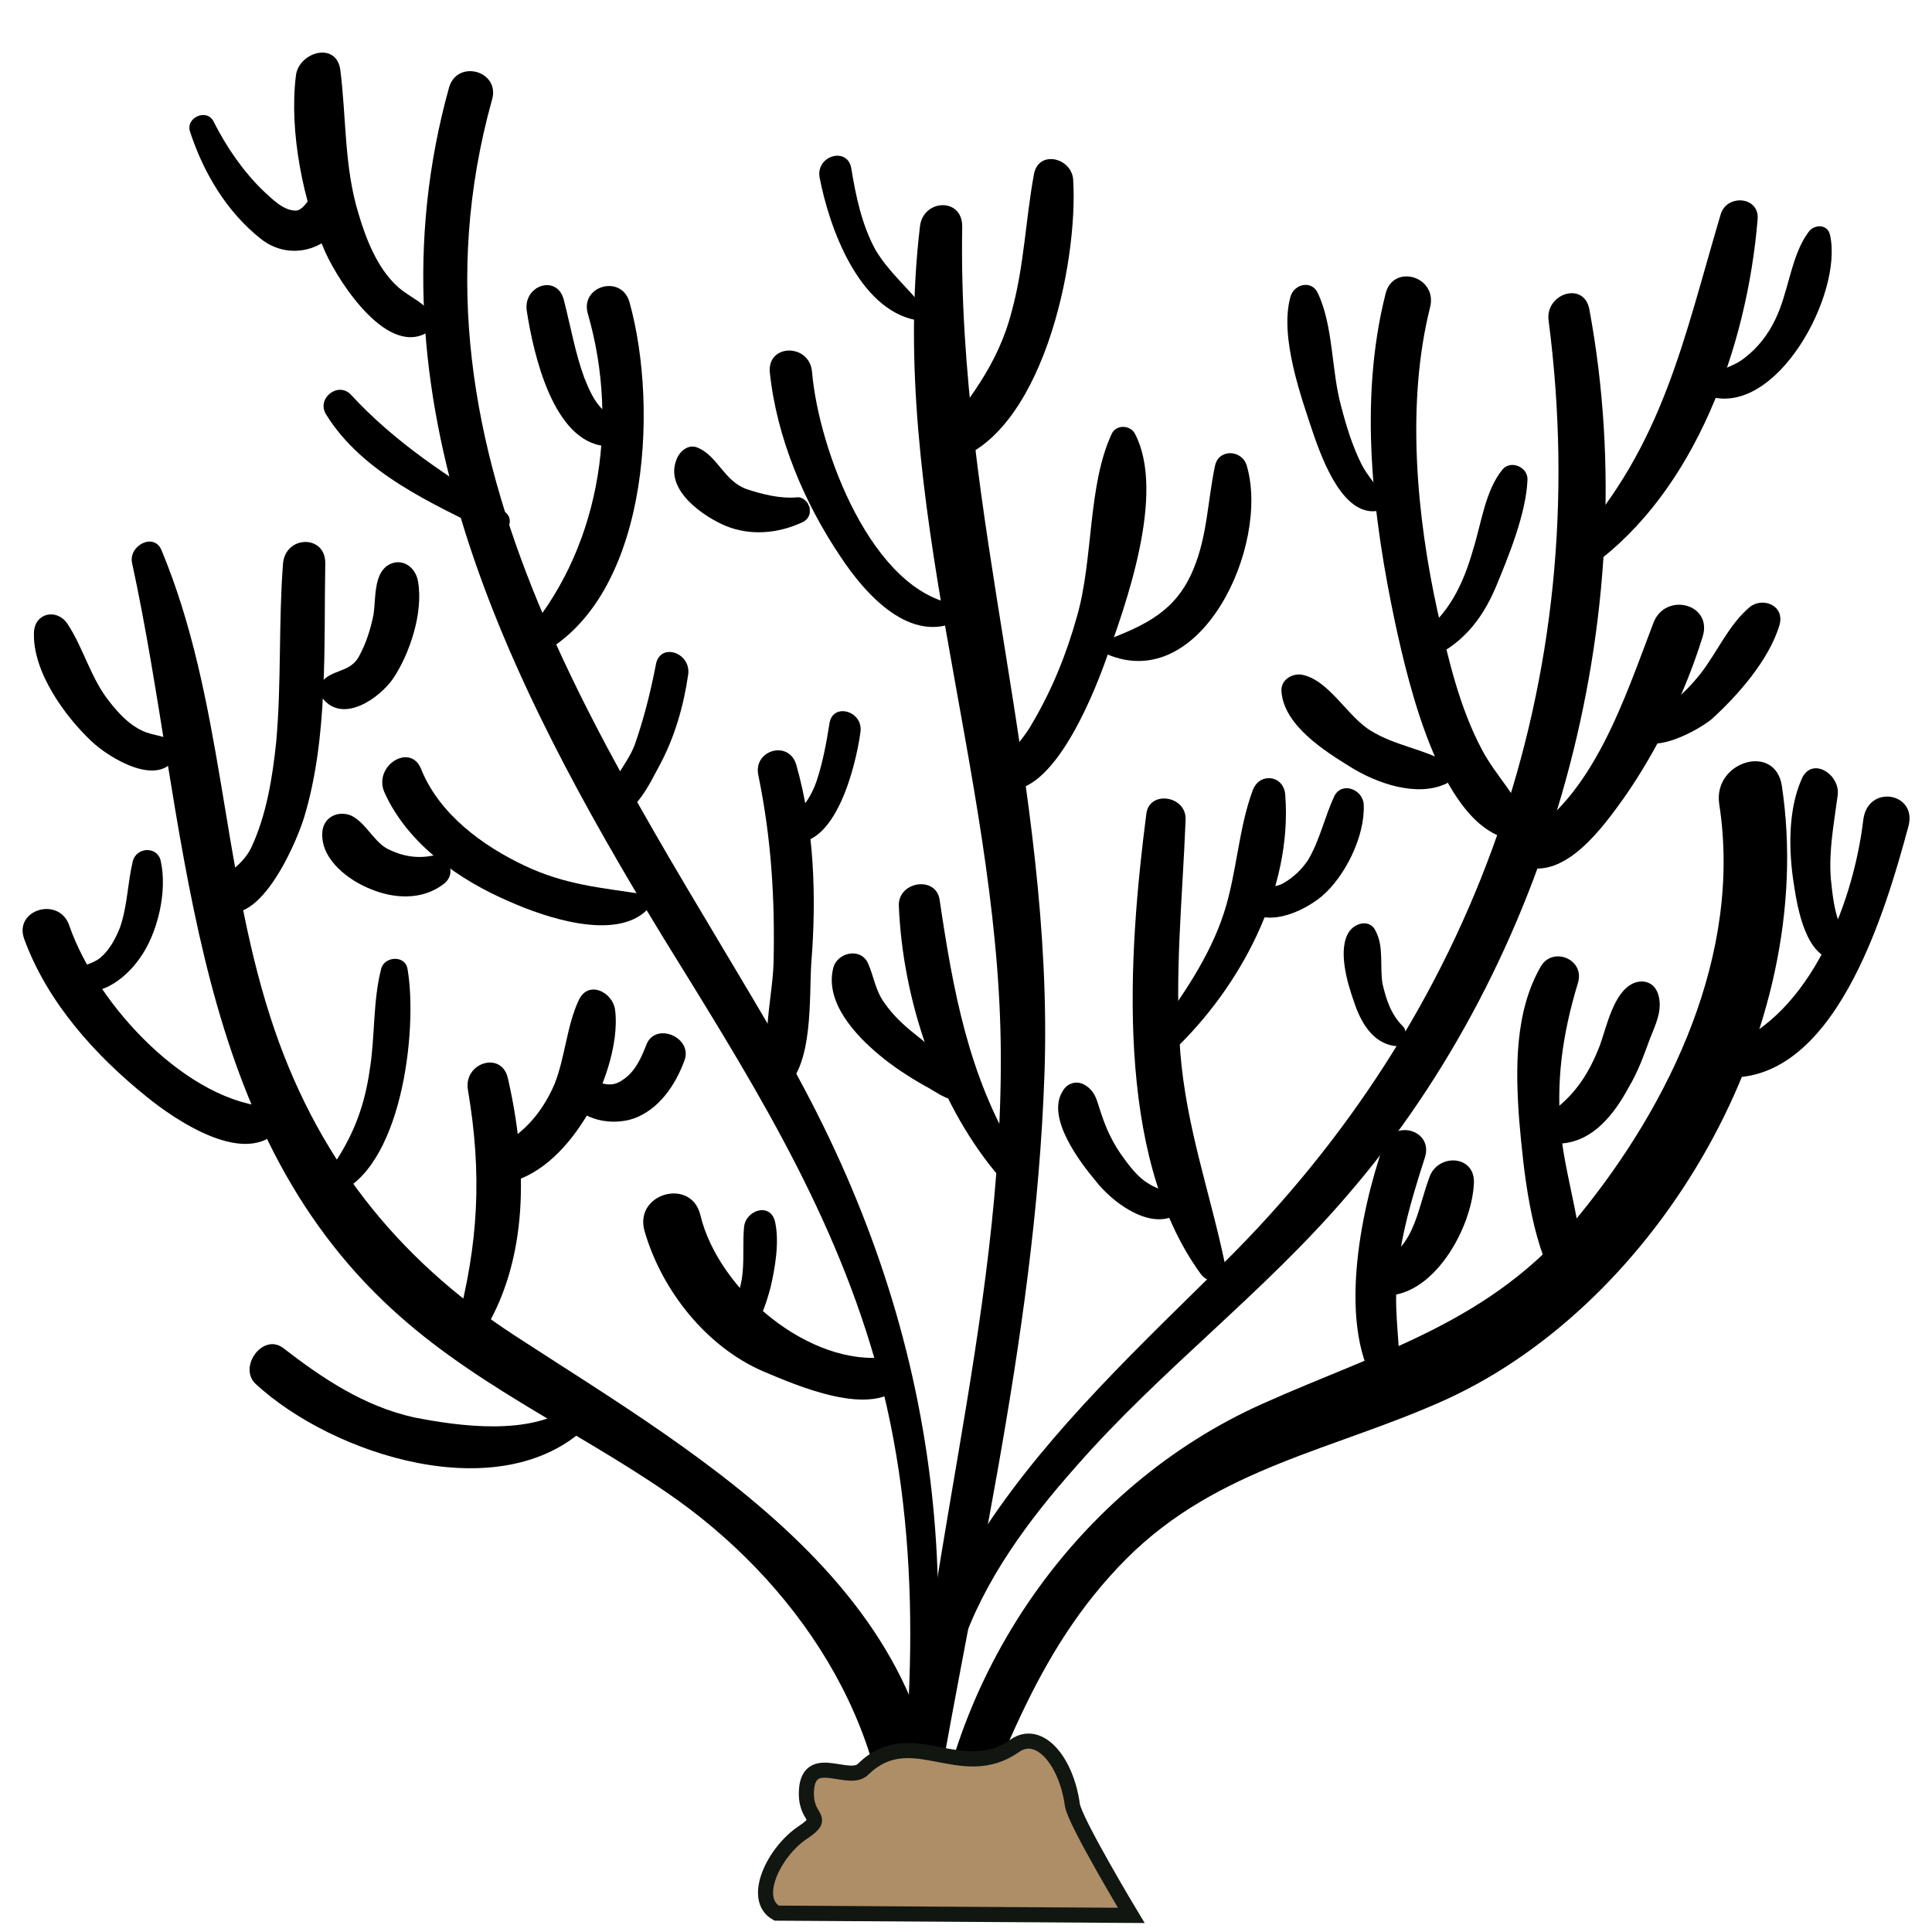
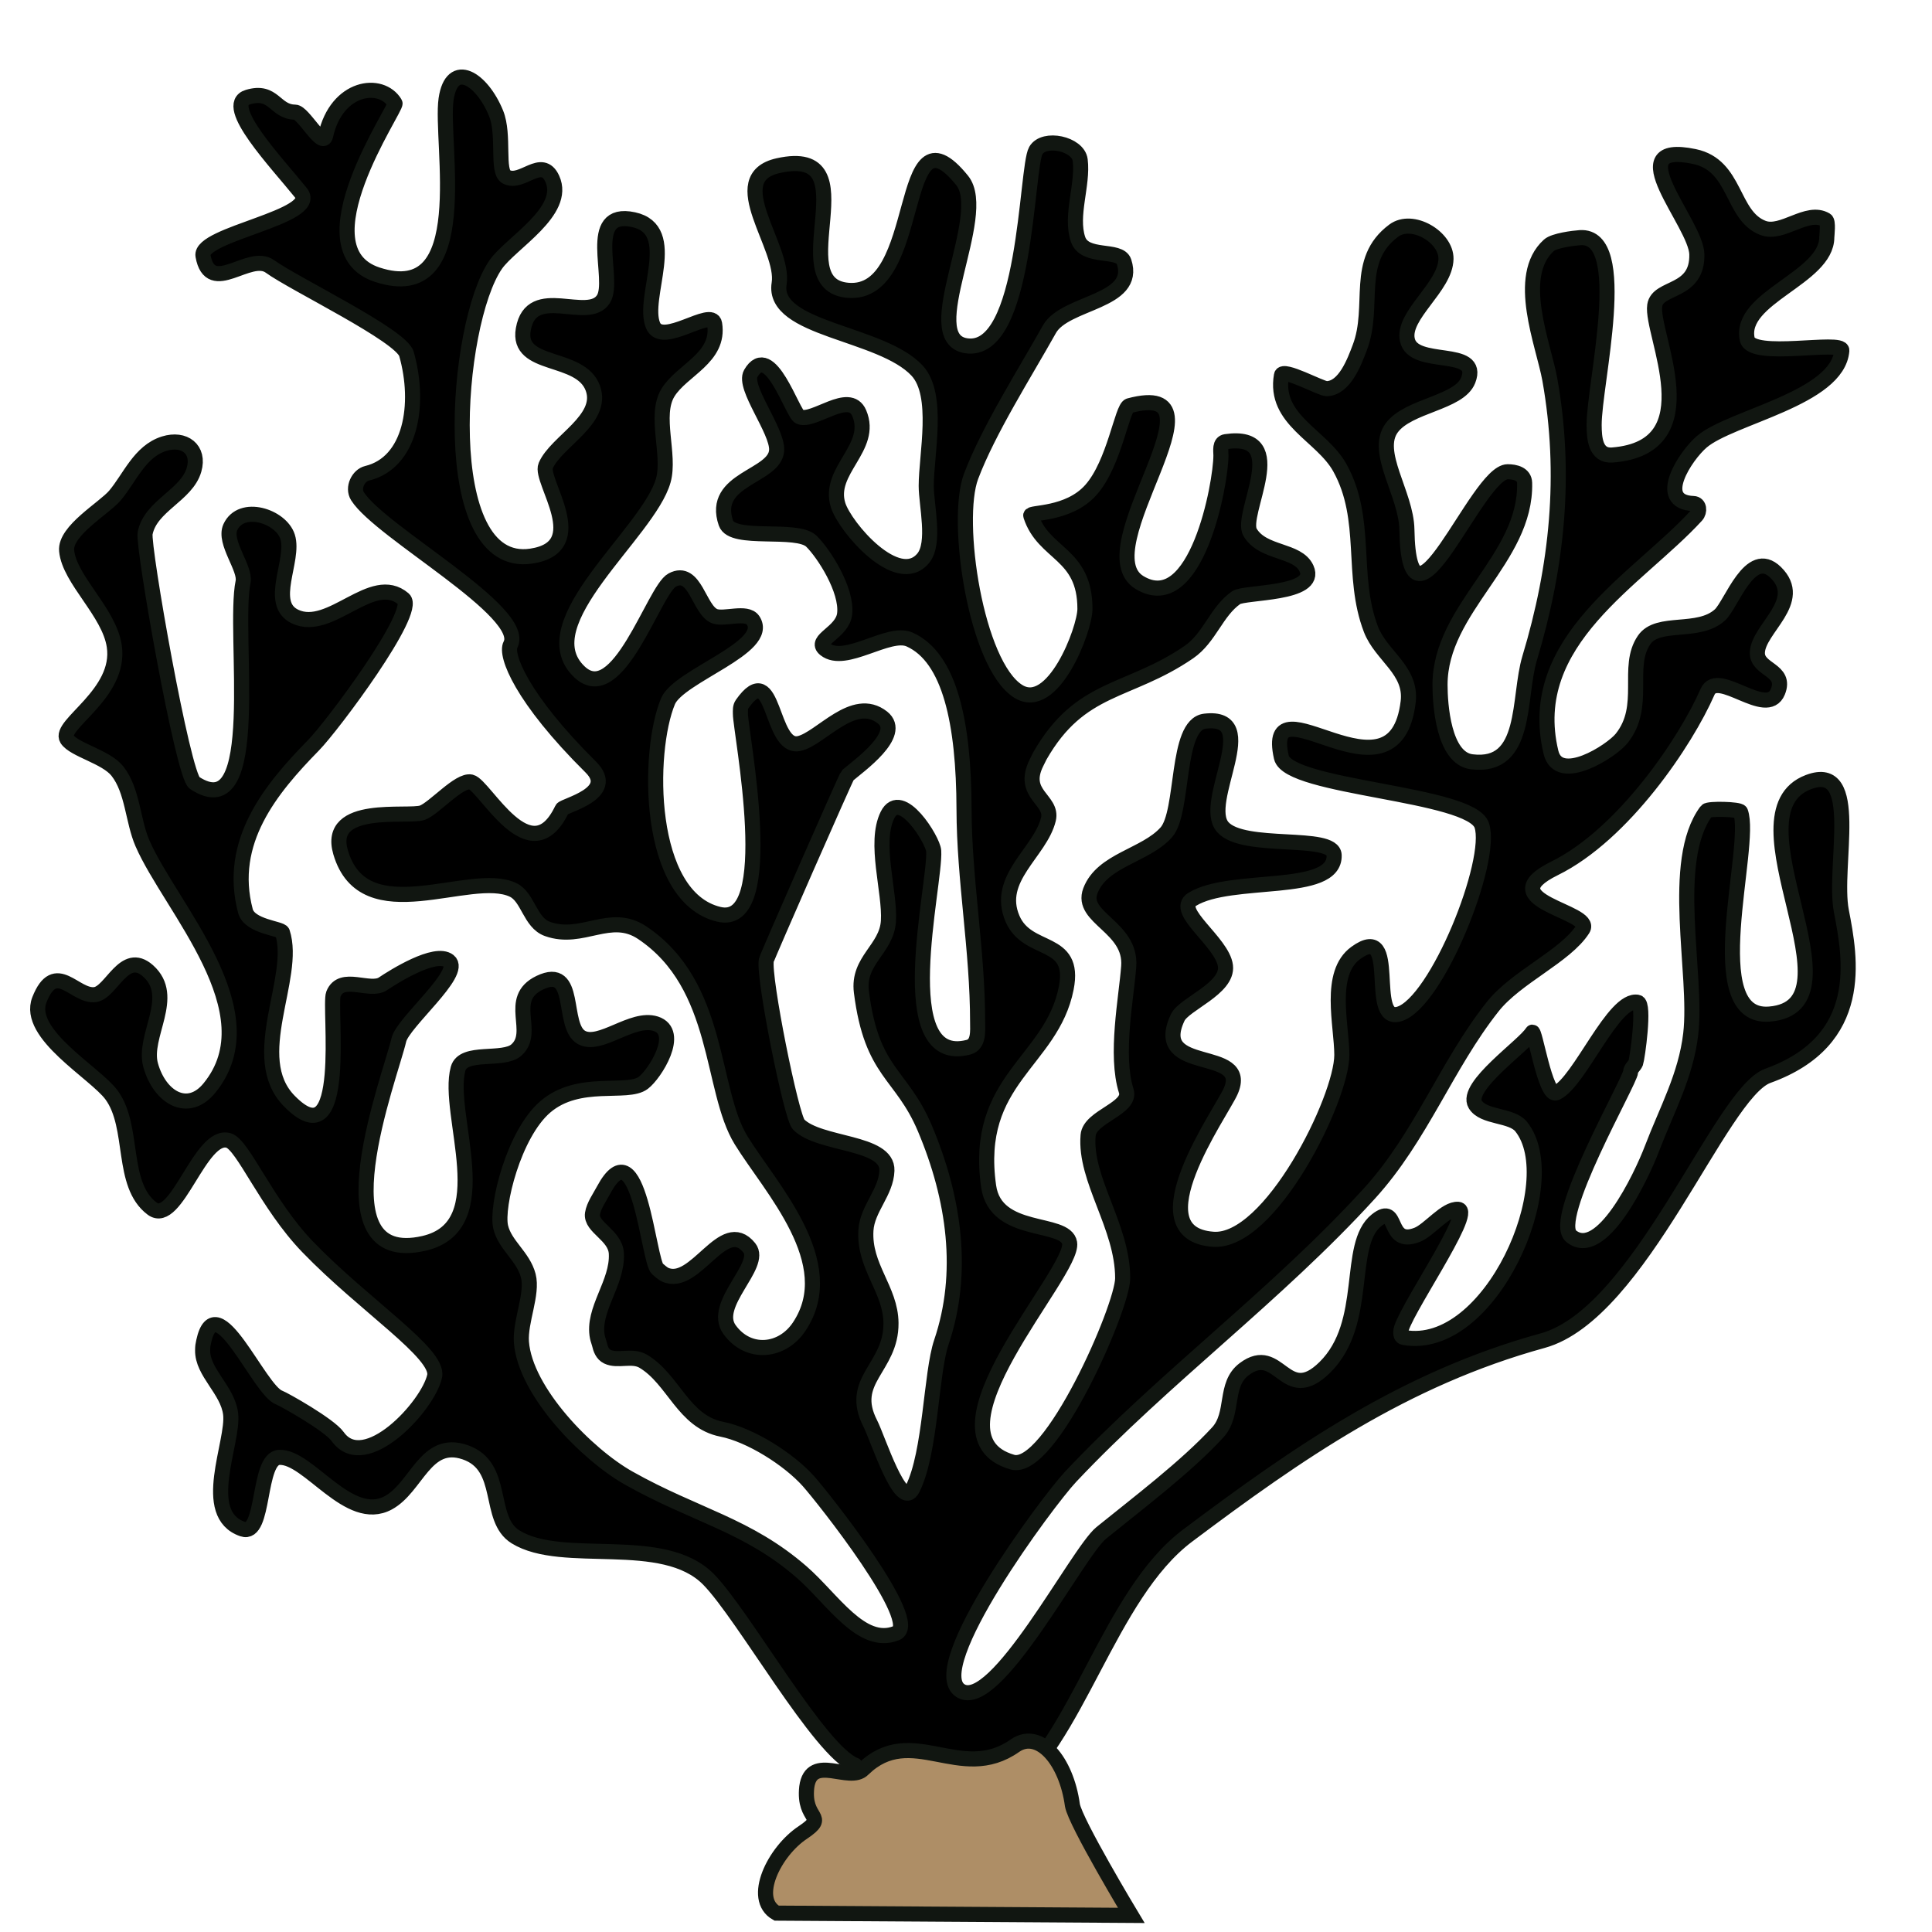
<svg xmlns="http://www.w3.org/2000/svg" version="1.2" viewBox="0 0 256 256">
-   <path d="m17.5 74.6c7.4 34.1 7.1 72.7 33.3 97.8 11.1 10.7 25.1 16.8 37.6 25.4 16.8 11.5 30.1 30.6 29.3 52.2-0.2 4.5 6 4.3 6.5 0 4-37.4-30.8-56.6-56.1-73.1-15.6-10.2-26.4-23.8-32.3-42.2-6.5-20.2-6.2-42.1-14.4-61.8-1-2.4-4.4-0.6-3.9 1.7z" />
-   <path d="m120.1 249.4c9-39.3 3.6-75.4-16.2-110-22.1-38.4-52-78.5-38.7-126.2 1.1-3.8-4.6-5.4-5.7-1.6-11.4 41 7.7 78.7 28.3 112.5 11.1 18 22.1 35.2 28.1 56 6.4 22.3 5.4 45.9 2.2 68.7-0.3 1.4 1.7 2 2 0.6z" />
-   <path d="m122.6 247.5c5.6-35 14.6-69.7 15.8-105.3 1.3-37.9-11.6-74.2-10.9-112.2 0-3.9-5.2-3.6-5.6 0-4.3 36.3 10.2 72.1 10.7 108.3 0.5 36.8-11.4 72.2-12.5 108.8 0 1.5 2.3 1.8 2.5 0.4z" />
-   <path d="m122.7 247.1c1.1-9.8 1.4-19.2 4.6-28.6 3.1-9.2 9-17.1 15.3-24.2 11.2-12.8 24.9-23 36-36 26.7-30.9 39.6-76.4 32-117.3-0.7-3.8-5.9-2.1-5.4 1.5 6.2 47.7-9.9 92.1-43.1 124.9-21.5 21.3-48.3 45-41.9 80.1 0.2 1.6 2.3 1 2.5-0.4z" />
-   <path d="m27.9 119.7c5.6 5.3 11.2-7.5 12.4-11.4 3.2-10.6 2.6-22.6 2.8-33.6 0.1-3.9-5.3-3.8-5.6 0-0.6 7.8-0.2 15.8-0.9 23.6-0.5 4.8-1.3 9.7-3.3 14-1.4 2.9-4.3 3.7-5.6 6.2-0.1 0.4-0.1 0.9 0.2 1.2z" />
-   <path d="m36 146.7c-11-0.5-23.1-13.4-26.8-24-1.3-4-7.4-2.2-6 1.7 3.1 8.5 9.5 15.5 16.2 20.9 3.8 3.1 13.3 9.6 17.7 4.2 0.9-1.1 0.3-2.7-1.1-2.8z" />
-   <path d="m63.7 177.1c6.5-10 6.2-22.9 3.6-34.2-0.8-3.7-5.9-2.1-5.3 1.5 1.9 11.2 1.4 20.4-1.5 31.3-0.5 2.1 2.1 3.1 3.2 1.4z" />
-   <path d="m57.4 42.1c-1-2.1-3.1-2.6-4.8-4.2-2.6-2.4-4.1-6.2-5.1-9.6-1.9-6.2-1.6-12.6-2.4-19-0.5-3.9-5.6-2.4-5.9 0.8-0.9 7.4 1 16.7 3.9 23.3 1.9 4.2 8.5 14.3 13.9 10.4 0.6-0.4 0.7-1 0.4-1.7z" />
-   <path d="m70.8 87.1c15.1-7.1 16.6-32.8 12.6-47.1-1.1-3.7-6.6-2.1-5.5 1.6 4.3 14.9 1.4 31.7-8.8 43.1-1.2 1.3 0.3 3.1 1.7 2.4z" />
-   <path d="m85.3 118.5c-5.7-0.9-10.3-1.2-15.8-3.8-5.5-2.6-11.3-6.8-13.7-12.8-1.4-3.5-6.3-0.5-4.9 3 3.1 7 10.1 11.8 16.7 14.6 4.5 2 14 5.3 18.2 1 0.5-0.6 0.3-1.8-0.5-2z" />
-   <path d="m104 144.2c3.8-3.2 3.2-12 3.5-16.6 0.7-8.7 0.4-17.9-2-26.3-1-3.3-5.8-1.9-5 1.5 1.7 8.3 2.2 16.3 2 24.8-0.1 4.7-2.3 12.5 0.6 16.5 0.2 0.3 0.6 0.4 0.9 0.1z" />
-   <path d="m126.8 80.1c-11.2-1.6-18.3-20.4-19.2-30.8-0.3-3.8-5.9-3.8-5.6 0 0.9 8.7 4.6 17.4 9.4 24.5 3.3 5 9.3 11.7 15.7 8.4 0.8-0.4 0.7-2-0.3-2.1z" />
-   <path d="m125.7 61.2c12.3-3.1 17.2-26.2 16.5-37.4-0.2-2.9-4.6-4-5.2-0.7-1.1 6-1.3 12.1-2.9 18-1.9 7.5-5.9 11.9-10.1 17.8-0.9 1.2 0.5 2.6 1.7 2.3z" />
-   <path d="m107.1 66.9q0-0.1 0-0.1c-0.3-0.5-0.9-1-1.5-0.9-2.2 0.2-4.6-0.4-6.7-1.1-3-1.1-3.8-4.4-6.5-5.5-1.2-0.5-2.4 0.5-2.8 1.7-1.5 4 3.7 7.5 6.6 8.7 3.2 1.3 6.8 1 9.9-0.4 0.6-0.2 1.3-0.8 1.2-1.7 0-0.2 0-0.5-0.2-0.7z" />
-   <path d="m132.6 104.5c6.5 1.9 12.1-12 13.8-16.7 2.8-7.7 8.1-22.4 4-30.3-0.6-1.2-2.5-1.3-3.1 0-3.2 6.9-2.4 16.6-4.6 24.2-1.4 5-3.3 9.7-5.9 14.1-1.5 2.8-4.4 4.9-4.6 8.2 0 0.3 0.2 0.5 0.4 0.5z" />
-   <path d="m146.7 86.7c12.5 5.3 21.6-14.5 18.5-25-0.6-2.1-3.7-2.3-4.2 0-1 4.7-1 9.3-2.9 13.8-2.3 5.5-6.3 7.3-11.4 9.3-0.9 0.3-0.9 1.6 0 1.9z" />
-   <path d="m162.3 167.4c-2-9.5-5.1-18-5.9-27.9-0.8-10.3 0.3-20.6 0.7-30.9 0.1-3.2-4.8-3.9-5.2-0.8-2.4 18.6-4.3 45.2 7.2 61 1.2 1.7 3.7 0.8 3.2-1.4z" />
-   <path d="m155.6 139.1c8.6-8.2 15.7-21.1 14.7-33.8-0.2-2.6-3.4-3-4.3-0.6-1.9 5.1-2.1 10.9-3.8 16.2-1.9 5.9-5.6 11.2-9.2 16.1-1.1 1.7 1.3 3.4 2.6 2.1z" />
-   <path d="m164.6 120.1c2.9 3 7.8 0.9 10.5-1.3 3.1-2.6 5.8-8 5.6-12.2-0.1-2-2.9-3.1-3.9-1.1-1.3 2.8-1.9 5.8-3.5 8.5q-1.3 1.9-3.2 3c-1.5 0.9-3.2 0.2-4.9 0.6-1 0.2-1.3 1.7-0.6 2.5z" />
-   <path d="m202.4 109.1c-1.3-3.6-4.2-6.3-6-9.7-3-5.6-4.5-12.1-5.9-18.3-2.8-12.7-4.2-27.7-1-40.4 1-4.1-4.9-5.8-5.9-1.8-3.6 14.2-1.7 29.7 1.3 43.8 1.7 7.8 6.2 27.7 15.9 28.6 1 0.1 2-1.2 1.6-2.2z" />
-   <path d="m183.2 65.9c-0.7-1.6-2-2.8-2.8-4.4-1.2-2.4-2-5-2.7-7.7-1.3-4.7-1-10.6-3.1-15-0.8-1.7-3.1-1.2-3.6 0.5-1.5 5.3 1.4 13.3 3.1 18.4 1.2 3.4 3.9 10.7 8.4 10 0.8-0.1 0.9-1.1 0.7-1.8z" />
-   <path d="m189.1 87.4c4.4-1.8 7.2-5.1 9.1-9.6 1.7-4.1 4-9.7 4.2-14.2 0.1-1.7-2.2-2.7-3.3-1.4-2.3 2.8-2.8 7.1-3.9 10.6-1.3 4.6-3.3 8.8-7.3 11.5-1.5 1-0.5 3.9 1.2 3.1z" />
-   <path d="m210.9 75c13.7-9.9 20.6-29 22-46 0.2-3-4.1-3.3-4.9-0.6-4.9 16.5-7.6 30.5-19.4 43.6-1.3 1.6 0.5 4.3 2.3 3z" />
-   <path d="m226.4 52.5c9 2.8 17.8-13.5 16.1-21.3-0.3-1.6-2.2-1.5-2.9-0.4-2.3 3.1-2.6 8-4.4 11.6-0.9 1.9-2.3 3.7-4 5-1.6 1.3-3.5 1.5-5.1 2.7-0.9 0.6-0.8 2 0.3 2.4z" />
-   <path d="m125.4 250.7c7-16 11.3-31.6 23.9-44.2 12.1-12.1 27.7-14.4 42.4-21.1 28.1-12.9 49.3-48.9 44.4-81.3-0.9-5.7-9.1-3.2-8.3 2.4 3.1 19.9-6.5 39.8-18.6 54.6-11.6 14.2-26.3 17.9-41.9 24.9-24.4 10.9-42.2 35.9-44.2 64-0.1 1.3 1.8 1.9 2.3 0.7z" />
-   <path d="m209.6 169.2c0.3-6-2-12.5-2.7-18.5-0.8-7.2 0.1-13.6 2.2-20.5 0.9-3.1-3.3-4.8-4.9-2.2-3.5 6-3.4 13.6-2.9 20.4 0.6 6.9 1.5 15.8 4.9 21.8 0.9 1.7 3.3 0.9 3.4-1z" />
-   <path d="m207.1 151.5c4.1-0.4 6.8-3.9 8.7-7.4 1.2-2 2-4.2 2.8-6.4 0.7-1.8 1.8-3.9 1.1-6-0.5-1.5-1.9-2-3.3-1.4-2.6 1.2-3.5 5.7-4.4 8.2-1.4 3.6-3.1 6.3-6.1 8.6-1.6 1.2-1.3 4.7 1.2 4.4z" />
-   <path d="m66.5 156.9c4.7-0.8 8.3-4.4 10.9-8.5 2.4-3.7 4.7-10 4.1-14.6-0.3-2.3-3.5-4-4.8-1.3-1.6 3.4-1.8 7.5-3.2 11.1-1.9 4.4-4.6 7-8.7 9.1-2.4 1.3-0.6 4.6 1.7 4.2z" />
-   <path d="m57.2 113.4c-2.1 0.4-4.1 0-6-1-1.8-1.1-2.7-3.3-4.6-4.3-1.8-0.8-3.9 0.2-3.9 2.4-0.1 3.5 3.6 6.2 6.4 7.3 3.1 1.3 6.8 1.5 9.6-0.6 2-1.4 0.7-4.2-1.5-3.8z" />
-   <path d="m25.2 17.5c1.8 5.5 4.9 10.6 9.3 14.1 4.7 3.8 11.6 0.6 11.8-5.8 0.1-2.1-2.5-3.1-3.8-1.7-0.9 0.9-1.9 3.6-3.2 3.8-1.7 0.1-3.3-1.6-4.4-2.6-2.6-2.5-4.9-5.8-6.6-9.2-0.9-1.8-3.8-0.5-3.1 1.4z" />
-   <path d="m42.8 92.6c2.7 3.3 7.5-0.1 9.3-2.7 2.2-3.3 4-8.7 3.3-12.8-0.3-2-2.2-3.3-4-2.2-1.9 1.2-1.6 4.5-1.9 6.5-0.4 2-1 3.9-2 5.7-1.1 1.8-2.8 1.6-4.3 2.7-0.9 0.7-1.1 1.9-0.4 2.8z" />
-   <path d="m23 98.3c-1.2-0.9-2.8-0.8-4.2-1.5-1.7-0.8-3-2.2-4.2-3.7-2.6-3.2-3.5-7.2-5.7-10.5-1.4-2-4.3-1.4-4.4 1.2-0.2 5.2 4.1 11.1 7.6 14.4 2.3 2.2 9.1 6.4 11.3 1.9 0.4-0.7 0.1-1.3-0.4-1.8z" />
-   <path d="m9.6 130.6c3.2 2.2 7.1-1 8.9-3.6 2.4-3.3 3.7-8.9 2.8-12.9-0.4-2-3.2-1.9-3.7 0-0.7 2.9-0.7 5.9-1.7 8.8-0.6 1.5-1.4 3-2.6 4-1.1 0.9-2.5 1-3.7 1.7-0.8 0.4-0.6 1.5 0 2z" />
-   <path d="m134.6 152.9c-6.3-10.5-8.3-21.6-10.1-33.7-0.5-3.2-5.5-2.4-5.4 0.8 0.5 12.4 5 25.8 12.7 35.2 1.3 1.7 3.9-0.5 2.8-2.3z" />
-   <path d="m128.6 144.4c0.1-1.5-0.9-2.2-2-3.1q-2.7-2.1-5.4-4.3c-1.5-1.2-2.9-2.5-4-4.1-1.2-1.6-1.4-3.5-2.2-5.3-1-2.1-4.1-1.4-4.6 0.7-1.1 4.5 2.9 8.8 6 11.4 1.9 1.6 3.9 2.9 6 4.1 1.8 0.9 3.7 2.7 5.7 1.7 0.3-0.2 0.5-0.6 0.5-1.1z" />
-   <path d="m104.8 111.6c5.9 0.9 8.6-10.1 9.2-14.5 0.5-2.9-3.7-4.1-4.1-1.2-0.4 2.6-0.9 5.2-1.7 7.6-0.9 2.6-2.2 3.9-4 5.7-0.7 0.7-0.4 2.2 0.6 2.4z" />
-   <path d="m81.3 108.1c2.9-0.1 4.8-4.3 6.1-6.7 2-3.7 3.2-7.9 3.8-12.1 0.3-2.9-3.8-4.2-4.3-1.2-0.7 3.6-1.6 7.2-2.8 10.6-1 2.7-3.8 5.4-3.9 8.2 0 0.7 0.5 1.2 1.1 1.2z" />
-   <path d="m66.7 67.7c-7.3-4.5-14.3-9-20.2-15.4-1.7-1.8-4.6 0.5-3.3 2.6 4.8 7.8 14.2 11.9 21.9 15.7 1.9 0.9 3.5-1.8 1.6-2.9z" />
-   <path d="m82.1 56.7c-0.4-1.3-1.4-1.5-2.2-2.4-1.2-1.1-1.9-2.8-2.5-4.3-1.2-3.3-1.8-6.8-2.7-10.3-0.9-3.4-5.4-1.9-4.9 1.5 0.9 5.8 3.5 17.2 10.3 17.9 0.7 0 1.4-0.5 1.7-1.1 0.3-0.4 0.4-0.8 0.3-1.3z" />
-   <path d="m122.3 40.7c-2.1-2.7-4.5-4.6-6.3-7.6-1.8-3.3-2.6-7.1-3.2-10.8-0.5-2.9-4.7-1.7-4.2 1.2 1.3 6.8 5.2 17.4 12.7 18.9 1 0.2 1.6-0.9 1-1.7z" />
-   <path d="m75.4 145.6c1.6 2.9 5.7 3.6 8.6 2.6 3.3-1.2 5.5-4.4 6.7-7.7 1.1-3-3.7-5.1-5-2.2-0.7 1.8-1.5 3.7-3.2 4.8-1.8 1.3-3.2 0.1-5.1-0.2-1.4-0.2-2.8 1.2-2 2.7z" />
-   <path d="m44.2 158.3c9-3 11.2-21.8 9.8-29.9-0.3-1.9-3.1-1.7-3.5 0-1.1 4.3-0.8 9-1.5 13.3-0.8 5.7-2.7 9.9-6 14.3-0.8 1-0.1 2.8 1.2 2.3z" />
-   <path d="m75.8 186.3c-5.5 4-14.9 2.7-21 1.5-6.6-1.5-12-5.1-17.3-9.2-2.7-2-6 2.6-3.6 4.8 10.2 9.4 32.4 16.6 43.9 5.6 1.3-1.3-0.5-3.8-2-2.7z" />
-   <path d="m117.6 179.8c-10.3 1.4-22.4-8.8-24.8-18.8-1.2-5-8.8-2.9-7.4 2.1 2.3 8 8.3 15.4 15.7 18.6 4.3 1.8 14.6 6.4 18.5 1.7 1.5-1.8 0-3.9-2-3.6z" />
-   <path d="m98.5 177.1c2.1-1.2 3-4.3 3.6-6.5 0.6-2.6 1.2-6 0.6-8.7-0.6-2.6-3.8-1.6-4.1 0.6-0.2 2 0 4.1-0.2 6.1-0.2 2.4-1.1 4.2-2 6.2-0.7 1.5 0.7 3 2.1 2.3z" />
-   <path d="m201.9 114.8c5.5 1.8 10.5-5.2 13.3-9.1 4.4-6.3 8.1-13.9 10.4-21.3 1.4-4.4-4.9-6-6.5-1.9-3.9 10.2-8 23.2-17.7 28.7-1.5 0.8-1 3.1 0.5 3.6z" />
-   <path d="m216 95.9c0.9 5.4 8.7 1.1 10.8-0.6 3.4-3.1 7.6-7.8 9-12.5 0.7-2.6-2.2-3.7-3.9-2.4-2.8 2.3-4.4 6.1-6.6 8.9-1.2 1.5-2.6 3-4.2 4-1.5 1-3 0.2-4.4 1-0.6 0.3-0.8 1-0.7 1.6z" />
-   <path d="m227.9 142.7c15.1 1.6 21.9-21.8 25-33.3 1.1-4.4-5.4-5.5-6-0.8-1.4 11.8-7.7 27.2-19.4 30.5-2.1 0.5-1.4 3.4 0.4 3.6z" />
-   <path d="m244.7 125.5c0.1-1.4-0.6-2.2-1.1-3.5-0.6-1.7-0.8-3.6-1-5.5-0.3-3.8 0.4-7.3 0.9-11.1 0.4-2.8-3.5-5.3-4.8-2.1-1.8 4.1-1.7 9.5-1 13.9 0.5 3.3 1.6 9.5 5.4 10 0.9 0.1 1.5-0.9 1.6-1.7z" />
-   <path d="m185.2 183.9c0.6-4-0.3-8.2-0.2-12.3 0.1-6.3 1.9-12.3 3.8-18.2 1.2-3.7-4.2-5.2-5.5-1.6-3 8.6-6.3 24.4-0.5 32.5 0.6 0.8 2.2 0.9 2.4-0.4z" />
-   <path d="m182.1 171.5c7.1 1.6 12.9-8.3 13.2-14.7 0.2-3.8-4.8-4-5.9-0.8-1.7 4.6-2 9.8-7.3 11.5-1.7 0.6-2 3.6 0 4z" />
-   <path d="m155.8 158.5c-1.2-0.7-2.4-0.9-3.5-1.6-1.6-0.9-2.8-2.6-3.8-4-1.1-1.6-1.9-3.3-2.5-5.1-0.6-1.6-0.7-3.1-2.2-4-1.1-0.7-2.4-0.3-3 0.8-2.2 3.5 2.3 9.4 4.4 11.9 2.1 2.7 6.7 6.2 10.2 4.7 1.1-0.5 1.6-2.1 0.4-2.7z" />
-   <path d="m185.9 136c-1.6-1.6-2.2-3.5-2.7-5.6-0.4-2.3 0.2-4.9-0.9-7-0.7-1.6-2.6-1.2-3.5 0-1.6 2.3-0.3 6.8 0.6 9.3 0.9 2.8 2.5 5.5 5.4 5.9 1.3 0.2 1.9-1.8 1.1-2.6z" />
-   <path d="m191.7 101c-3.2-1.8-6.9-2.2-10.1-4.2-3.1-1.9-5.5-6.7-9.1-7.4-1.2-0.2-2.8 0.6-2.7 2.2 0.3 4.5 5.7 7.9 9.1 10 3.5 2.2 8.9 4.1 12.8 2.2 1-0.5 0.9-2.3 0-2.8z" />
+   <path id="Layer 1" d="m133.15 237.7c9.61-6.8 13.71-26.35 24.22-34.23 14.54-10.91 28.69-20.78 47.05-25.83 12.99-3.58 23.52-32.82 29.83-35.09 12.99-4.68 10.96-15.55 9.74-21.83-1.14-5.95 2.75-19.79-4.36-17.09-11 4.17 7.71 29.66-5.15 30.74-9.37 0.79-2.18-22.31-3.85-26.79-0.14-0.37-4.26-0.47-4.51-0.13-4.97 6.68-1.16 21.59-2.09 29.55-0.64 5.54-3.21 10.13-5.13 15.18-1.47 3.86-6.73 14.82-10.7 11.63-2.79-2.23 7.82-20.54 7.87-21.8 0.02-0.46 0.5-0.75 0.67-1.18 0.23-0.65 1.23-7.82 0.27-8.02-3.19-0.67-7.69 10.56-10.78 11.99-1.47 0.68-2.87-8.58-3.21-8.01-1 1.71-8.97 7.17-7.54 9.55 1.08 1.8 4.8 1.34 6.08 2.94 5.86 7.29-4.09 30.01-15.55 27.94-0.39-0.07-0.39-0.41-0.4-0.74-0.06-1.95 9.85-16.06 7.61-16.24-1.68-0.13-3.84 2.76-5.44 3.38-4.14 1.62-2.38-4.32-5.38-1.93-4.09 3.26-0.86 13.59-6.86 19.5-5.27 5.18-6.01-3.29-10.69 0.24-2.71 2.05-1.23 5.91-3.5 8.38-4.19 4.56-10.67 9.45-15.43 13.31-3.17 2.58-14.03 23.83-18.65 20.9-4.81-3.05 11.51-25.07 14.6-28.35 12.45-13.21 27.28-24.03 39.57-37.51 6.87-7.53 10.2-17.01 16.35-24.77 3.11-3.94 9.64-6.67 11.94-10.27 1.52-2.37-12.49-3.74-3.76-8.05 9.15-4.5 17.42-16.83 20.29-23.4 1.34-3.07 7.85 3.59 9.31 0 1.21-2.97-2.77-2.84-2.71-5.19 0.08-3.19 6.33-6.81 2.42-10.64-3.39-3.32-5.85 4.25-7.38 5.64-2.87 2.61-8.2 0.63-10.04 3.31-2.48 3.6 0.46 8.75-2.99 13.06-1.36 1.69-8.33 6.15-9.36 1.83-3.54-14.8 11.52-22.89 19.27-31.36 0.48-0.53 0.42-1.57-0.39-1.6-5.1-0.18-1.07-6.32 1.1-8.18 3.85-3.3 18.06-5.73 18.56-12.09 0.11-1.45-11.96 1.19-12.53-1.49-1.2-5.55 10.51-8.09 10.54-13.51 0.01-0.37 0.23-2.09-0.13-2.3-2.47-1.47-5.75 2.04-8.33 1.05-4.23-1.62-3.48-8.29-9.09-9.46-10.24-2.14 0.23 8.8 0.33 12.94 0.13 5.25-5.19 4.17-5.58 6.8-0.56 3.74 7.41 18.78-5.6 19.81-2.28 0.18-2.42-2.26-2.43-3.97-0.02-5.45 4.9-25.26-1.86-24.83-0.9 0.06-3.45 0.39-4.13 1.01-4.53 4.09-0.72 13.11 0.12 17.79 2.24 12.59 0.99 24.77-2.67 36.91-1.59 5.25-0.19 14.68-7.68 13.74-3.75-0.47-4.2-7.65-4.2-10.19 0-10.19 11.46-16.67 11.21-26.76-0.03-1.2-1.27-1.48-2.25-1.48-4.1 0.01-13.07 24.32-13.35 7.65-0.08-4.71-4.37-10.23-2.02-13.45 2.19-3.01 8.95-3.29 10.14-6.32 1.74-4.46-7.27-1.61-8.06-5.36-0.7-3.27 5.06-6.99 5.12-10.73 0.05-2.88-4.47-5.57-6.92-3.74-5.33 3.97-2.38 9.94-4.5 15.49-0.69 1.82-2 5.42-4.4 5.45-0.74 0.01-5.8-2.79-5.98-1.77-1.04 5.93 5.33 7.91 7.74 12.25 3.81 6.87 1.38 14.28 4.12 21.41 1.35 3.52 5.44 5.4 4.93 9.61-1.77 14.75-19.29-3.67-16.8 7.35 0.93 4.12 25.1 4.7 26.55 9.01 1.58 4.7-5.95 23.51-10.94 25-4.29 1.28 0.11-12.35-5.74-8.1-3.74 2.71-1.87 9.54-1.86 13.52 0 5.81-9.5 24.99-17.06 24.43-10.38-0.77 1.04-16.73 2.32-19.59 2.72-6.07-10.63-2.09-7.01-9.79 0.84-1.79 6.68-3.84 6.33-6.83-0.37-3.17-6.89-7.29-4.41-8.83 5.14-3.18 19.01-0.59 18.81-5.86-0.11-2.86-12.02-0.61-14.75-3.71-2.92-3.32 5.4-14.96-2.38-14.04-3.93 0.47-2.7 12.03-5.12 14.74-2.77 3.1-8.48 3.62-10.05 7.74-1.37 3.62 5.48 4.76 5.08 10.02-0.31 4.16-1.83 11.74-0.33 16.48 0.75 2.36-4.84 3.38-5.05 5.9-0.5 5.88 4.58 12.05 4.58 18.93 0 3.85-9.62 25.79-14.61 24.37-12.4-3.55 8.24-25.12 7.58-29.04-0.51-3.04-9.8-0.96-10.73-7.5-2.02-14.23 8.35-16.45 10.28-26.26 1.33-6.74-5.11-4.51-7.12-9.21-2.3-5.37 3.7-8.78 4.76-13.17 0.63-2.62-3.68-3.28-1.58-7.49q0.21-0.45 0.44-0.89c5.38-9.43 11.7-8.25 19.75-13.77 2.76-1.89 3.64-5.39 6.27-7.22 1.12-0.78 10.9-0.39 9.32-3.86-1.17-2.57-5.76-1.91-7.47-4.78-1.44-2.41 5.55-13.3-3.23-12.03-0.85 0.13-0.64 1.2-0.64 1.83 0 3.73-3.26 21.35-10.77 16.85-7.3-4.38 12.47-27.15-1.38-23.44-0.96 0.26-1.95 7.63-5.07 11.15-2.99 3.38-8.14 2.92-7.98 3.41 1.68 5.21 7.19 4.91 7.18 12.37-0.01 2.74-4.24 13.79-8.83 10.92-5.61-3.49-8.48-22.59-6.26-28.49 2.31-6.12 7.12-13.66 10.38-19.49 2.08-3.7 11.68-3.53 9.89-8.95-0.6-1.8-5.2-0.32-6.1-2.98-1.05-3.16 0.7-7.2 0.29-10.49-0.27-2.18-4.8-3.14-5.88-1.26-1.31 2.3-1.2 27.15-9.25 25.86-6.44-1.03 3.2-17.31-0.51-21.9-8.81-10.89-4.94 15.39-15.11 14.56-9.04-0.73 3.2-19.29-9.27-16.52-7.35 1.64 0.92 10.79 0.13 15.63-0.99 6.13 13.52 6.41 18.28 11.53 2.99 3.22 1.21 11.13 1.21 15.27 0 2.54 1.26 7.58-0.4 9.59-3.36 4.05-10.36-4.11-11.28-7.04-1.44-4.61 4.76-7.58 2.8-12.19-1.31-3.09-6.02 1.27-7.9 0.49-0.95-0.39-3.94-10.12-6.47-5.74-1.05 1.83 3.53 7.52 3.43 10.14-0.13 3.59-8.77 3.74-6.72 9.68 0.86 2.49 9.4 0.52 11.33 2.41 1.64 1.61 4.75 6.44 4.4 9.61-0.27 2.51-4.17 3.45-2.59 4.7 2.66 2.12 8.42-2.55 11.2-1.29 5.35 2.4 7.18 11.09 7.21 22.48 0.02 9.37 1.8 18.67 1.8 28.23 0 1.07 0.2 2.95-1.21 3.31-10.38 2.7-4.33-21.57-4.61-26.01-0.09-1.44-4.35-8.32-6.12-4.76-1.83 3.7 0.36 10.14 0.12 14.07-0.24 3.73-4.11 5.18-3.58 9.38 1.37 10.83 5.28 10.69 8.4 18.05 3.96 9.38 5.29 19.22 2.2 28.35-1.4 4.13-1.4 14.61-3.81 19.42-1.53 3.07-4.6-6.65-5.6-8.61-2.99-5.81 2.78-7.36 2.73-13.34-0.04-4.49-3.62-7.45-3.32-12.3 0.18-2.87 2.69-5.02 2.78-7.91 0.13-3.89-8.96-3.32-11.7-6.1-0.97-0.98-4.7-19.48-4.28-21.76 0.07-0.39 10.58-24.33 10.77-24.5 1.49-1.28 7.41-5.46 4.62-7.67-3.83-3.02-8.17 2.82-11.04 3.45-3.9 0.85-3.18-11.42-7.55-5.23-0.28 0.4-0.23 0.84-0.23 1.3-0.01 2.3 5.23 28.5-2.86 26.56-9.64-2.31-9.51-21.59-6.74-28.22 1.42-3.4 13.67-7.14 11.27-10.74-0.84-1.25-3.81-0.06-5.08-0.54-2.09-0.79-2.58-6.41-5.63-4.79-2.43 1.29-7.19 17.1-12.33 12.13-6.69-6.46 9.21-18.36 11.15-25.33 0.96-3.41-1.24-8.6 0.62-11.64 1.86-3.02 6.9-4.59 6.18-9.11-0.36-2.24-6.95 3.14-8.16 0.21-1.55-3.73 3.62-12.67-2.58-14.01-6.51-1.41-2.34 7.9-3.99 10.52-2.04 3.21-9.55-2.13-10.62 4.01-0.91 5.18 7.58 3.29 9.22 7.81 1.5 4.16-4.88 7.05-6.25 10.26-0.86 2 6.16 10.77-1.93 11.98-12.62 1.88-10.12-30.84-4.69-38.64 1.98-2.85 9.46-7.05 7.49-11.36-1.39-3.06-4.01 0.81-6.07-0.25-1.35-0.69-0.2-5.54-1.38-8.43-1.87-4.59-5.85-7.11-6.62-1.88-0.84 5.76 3.94 27.54-9.12 23.27-10.35-3.39 2.68-22.17 2.35-22.72-1.83-3.06-7.75-2.25-9.19 4.29-0.4 1.78-2.95-3.1-4.05-3.11-2.71-0.03-2.77-3.03-6.25-1.99-3.5 1.04 3.9 8.78 7.02 12.67 2.56 3.2-13.49 5.46-12.97 8.36 0.98 5.48 6.13-0.58 8.88 1.41 3.21 2.33 17.39 9.13 18.08 11.59 1.89 6.67 0.6 14.41-5.24 15.82-1.11 0.26-1.97 1.9-1.24 3.05 3.03 4.77 22.53 15.32 20.26 19.66-0.71 1.34 1.4 7.05 10.64 16.21 3.55 3.52-3.57 5.08-3.8 5.57-4.2 8.78-10.22-3.16-12.07-3.59-1.56-0.36-4.89 3.51-6.45 4.07-1.89 0.67-12.75-1.3-10.83 5.24 3.12 10.64 17.17 2.3 22.84 4.98 2.01 0.94 2.24 4.35 4.57 5.18 4.63 1.66 8.32-2.34 12.56 0.5 10.43 6.98 8.97 20.8 13.11 27.52 3.88 6.3 13.32 16.21 7.7 24.66-2.26 3.41-6.75 3.85-9.24 0.41-2.43-3.35 4.49-8.51 2.61-10.84-3.43-4.26-7.13 5.38-11.15 3.56-0.3-0.14-0.76-0.54-1.01-0.76-1.21-1.02-2.47-19.17-7.14-10.45-0.49 0.93-1.31 2.06-1.47 3.12-0.27 1.82 3.04 2.84 3.16 5.29 0.2 3.92-3.24 7.44-2.51 11.08 0.06 0.31 0.19 0.6 0.26 0.9 0.15 0.66 0.4 1.37 1.07 1.69 1.37 0.66 3.28-0.27 4.74 0.6 4.04 2.4 5.28 8 10.41 9.01 3.75 0.74 8.85 3.94 11.48 6.88 1.94 2.17 15.12 18.79 11.62 20.15-4.58 1.8-8.43-4.54-12.5-8.09-7.23-6.29-14.09-7.49-22.92-12.46-5.5-3.09-13.73-11.44-14.23-18.03-0.2-2.71 1.54-6.38 0.91-8.79-0.67-2.57-3.09-4.03-3.66-6.46-0.63-2.72 1.73-12.34 5.93-15.93 4.46-3.81 10.84-1.55 12.97-3.17 1.53-1.15 5.07-6.73 1.64-7.83-3.12-0.99-7.38 3.2-9.84 1.81-2.7-1.52-0.44-9.69-5.53-7.24-4.45 2.14-0.36 6.54-3.11 8.93-1.75 1.52-7.01-0.04-7.7 2.46-1.66 6.01 5.47 20.84-4.52 23.14-14.28 3.28-4.47-22.04-3.33-26.96 0.52-2.3 8.6-8.92 6.62-10.46-1.79-1.4-7.3 2.07-8.73 3.03-1.73 1.16-5.5-1.34-6.56 1.36-0.65 1.64 2.14 22.3-5.84 14.18-5.7-5.79 1.06-16.35-0.92-22.36-0.17-0.53-4.35-0.74-4.9-2.83-2.43-9.19 3.37-16.19 9.02-21.96 2.5-2.54 13.85-17.74 11.94-19.38-4.15-3.56-9.67 4.56-14.38 2.33-3.67-1.73-0.01-7.5-0.99-10.57-0.87-2.75-6.14-4.44-7.59-1.27-0.91 2 2.06 5.45 1.69 7.24-1.4 6.74 2.86 32.73-6.43 26.64-1.55-1.01-6.89-31.35-6.55-33.09 0.72-3.65 5.51-5.02 6.48-8.41 0.78-2.71-1.29-4.28-3.96-3.45-3.25 1.02-4.55 4.54-6.53 6.88-1.43 1.68-6.65 4.66-6.39 7.31 0.36 3.83 5.64 8.12 6.31 12.63 0.96 6.34-7.47 10.44-6.26 12.33 0.93 1.43 5.17 2.32 6.68 4.24 2.04 2.59 2.02 6.59 3.32 9.57 3.68 8.47 17.08 22.37 8.87 32.42-2.85 3.5-6.6 1.26-7.79-3.03-1.08-3.89 3.5-9.07-0.35-12.5-3.16-2.8-4.84 2.85-7.01 3.15-2.68 0.36-5.24-4.74-7.38 0.69-1.78 4.55 7.41 9.67 9.56 12.61 3.11 4.24 1.14 11.87 5.37 15.05 3.22 2.43 6.38-10.12 10.14-9.02 1.93 0.57 5.05 8.48 10.49 14.11 7.51 7.78 17.46 14.13 16.81 17.12-0.85 3.95-9.27 13.03-12.85 8-1.11-1.56-7.12-4.93-7.74-5.16-2.67-0.95-8.37-15.02-10.01-7.44-0.11 0.5-0.13 0.62-0.14 1.15-0.07 2.94 3.32 5.25 3.71 8.45 0.46 3.74-4.17 13.29 1.59 15.26 3.01 1.03 1.92-9.36 4.85-9.5 3.88-0.19 9.21 8.86 14.45 6.02 3.79-2.06 4.91-8.49 10.15-6.71 5.46 1.85 2.87 8.85 6.72 11.23 6.27 3.87 19.54-0.51 25.57 5.63 4.67 4.76 14.72 22.82 19.43 24.62" style="fill:currentColor;stroke:#111611;stroke-linecap:round;stroke-linejoin:round;stroke-width:2" />
  <path d="m149.9 253.8l-47-0.3c-3.4-1.9-0.3-8.2 3.5-10.7 3.4-2.3 0-1.5 0.5-6 0.6-4.5 5.7-0.5 7.5-2.4 6.4-6.2 12.9 2 20.1-3.1 3.2-2.2 6.8 2 7.6 7.9 0.4 2.3 7.8 14.6 7.8 14.6z" style="fill:#ae8e66;stroke:#111611;stroke-miterlimit:100;stroke-width:2" />
</svg>
